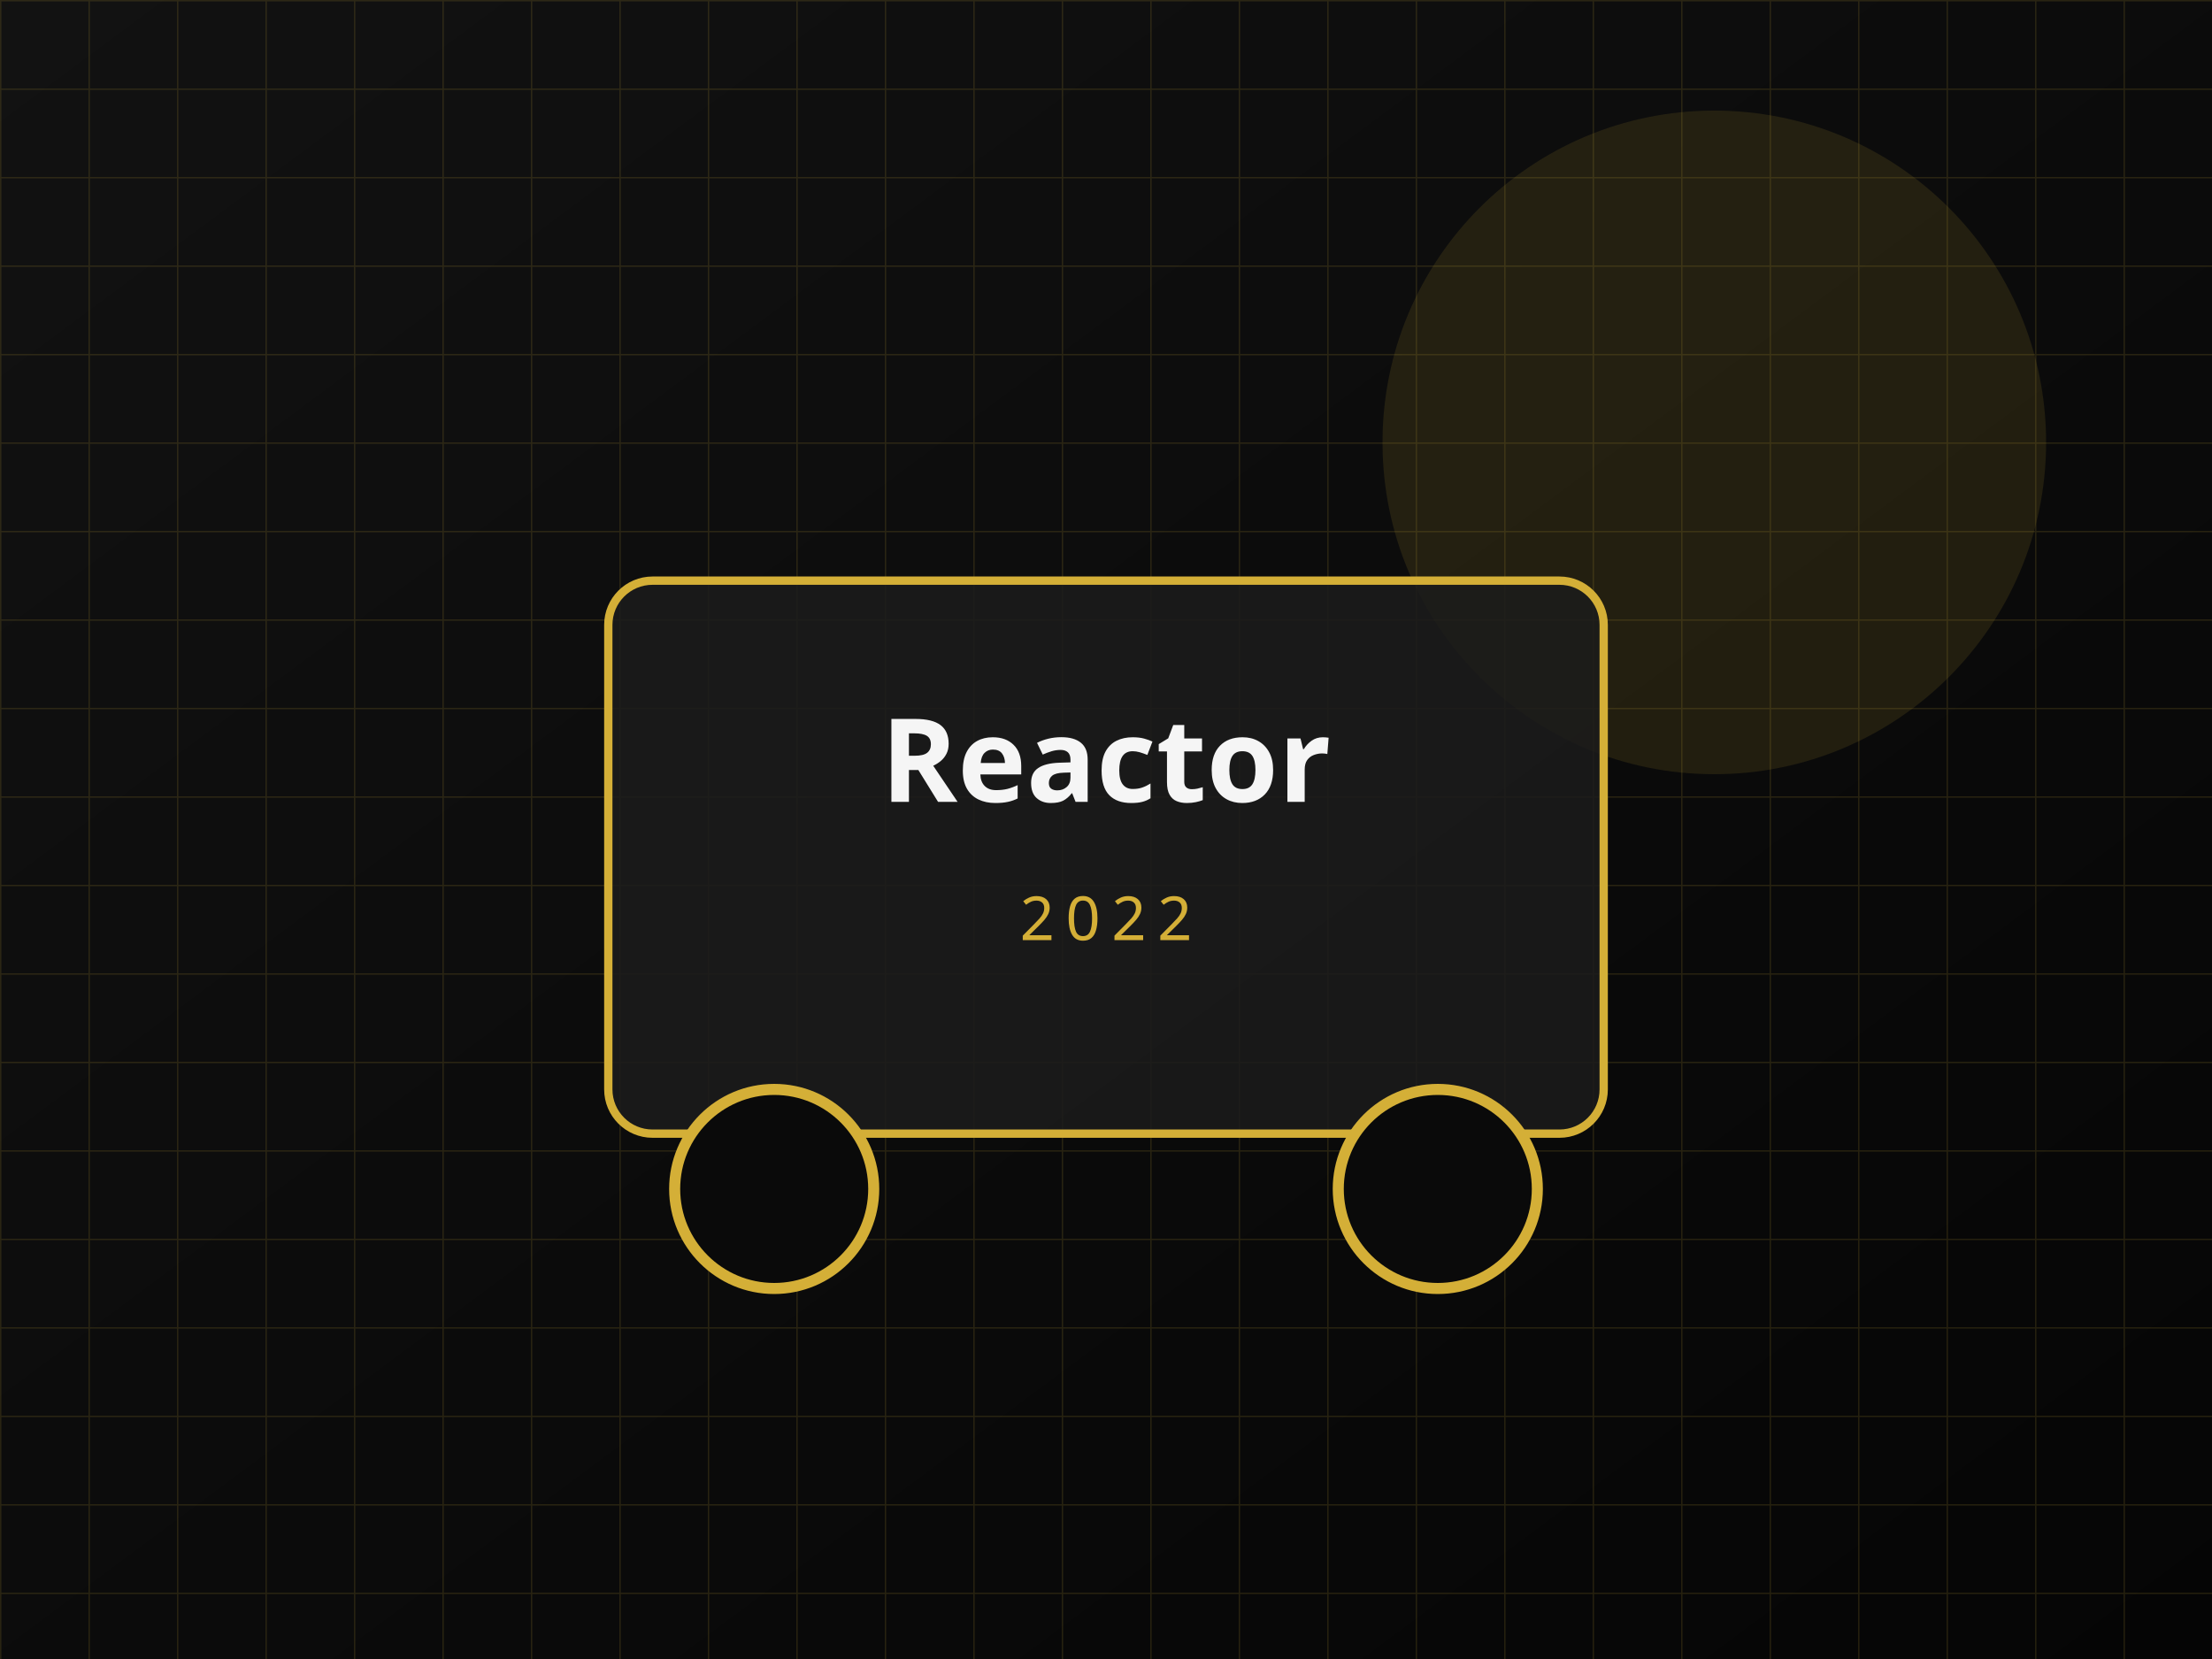
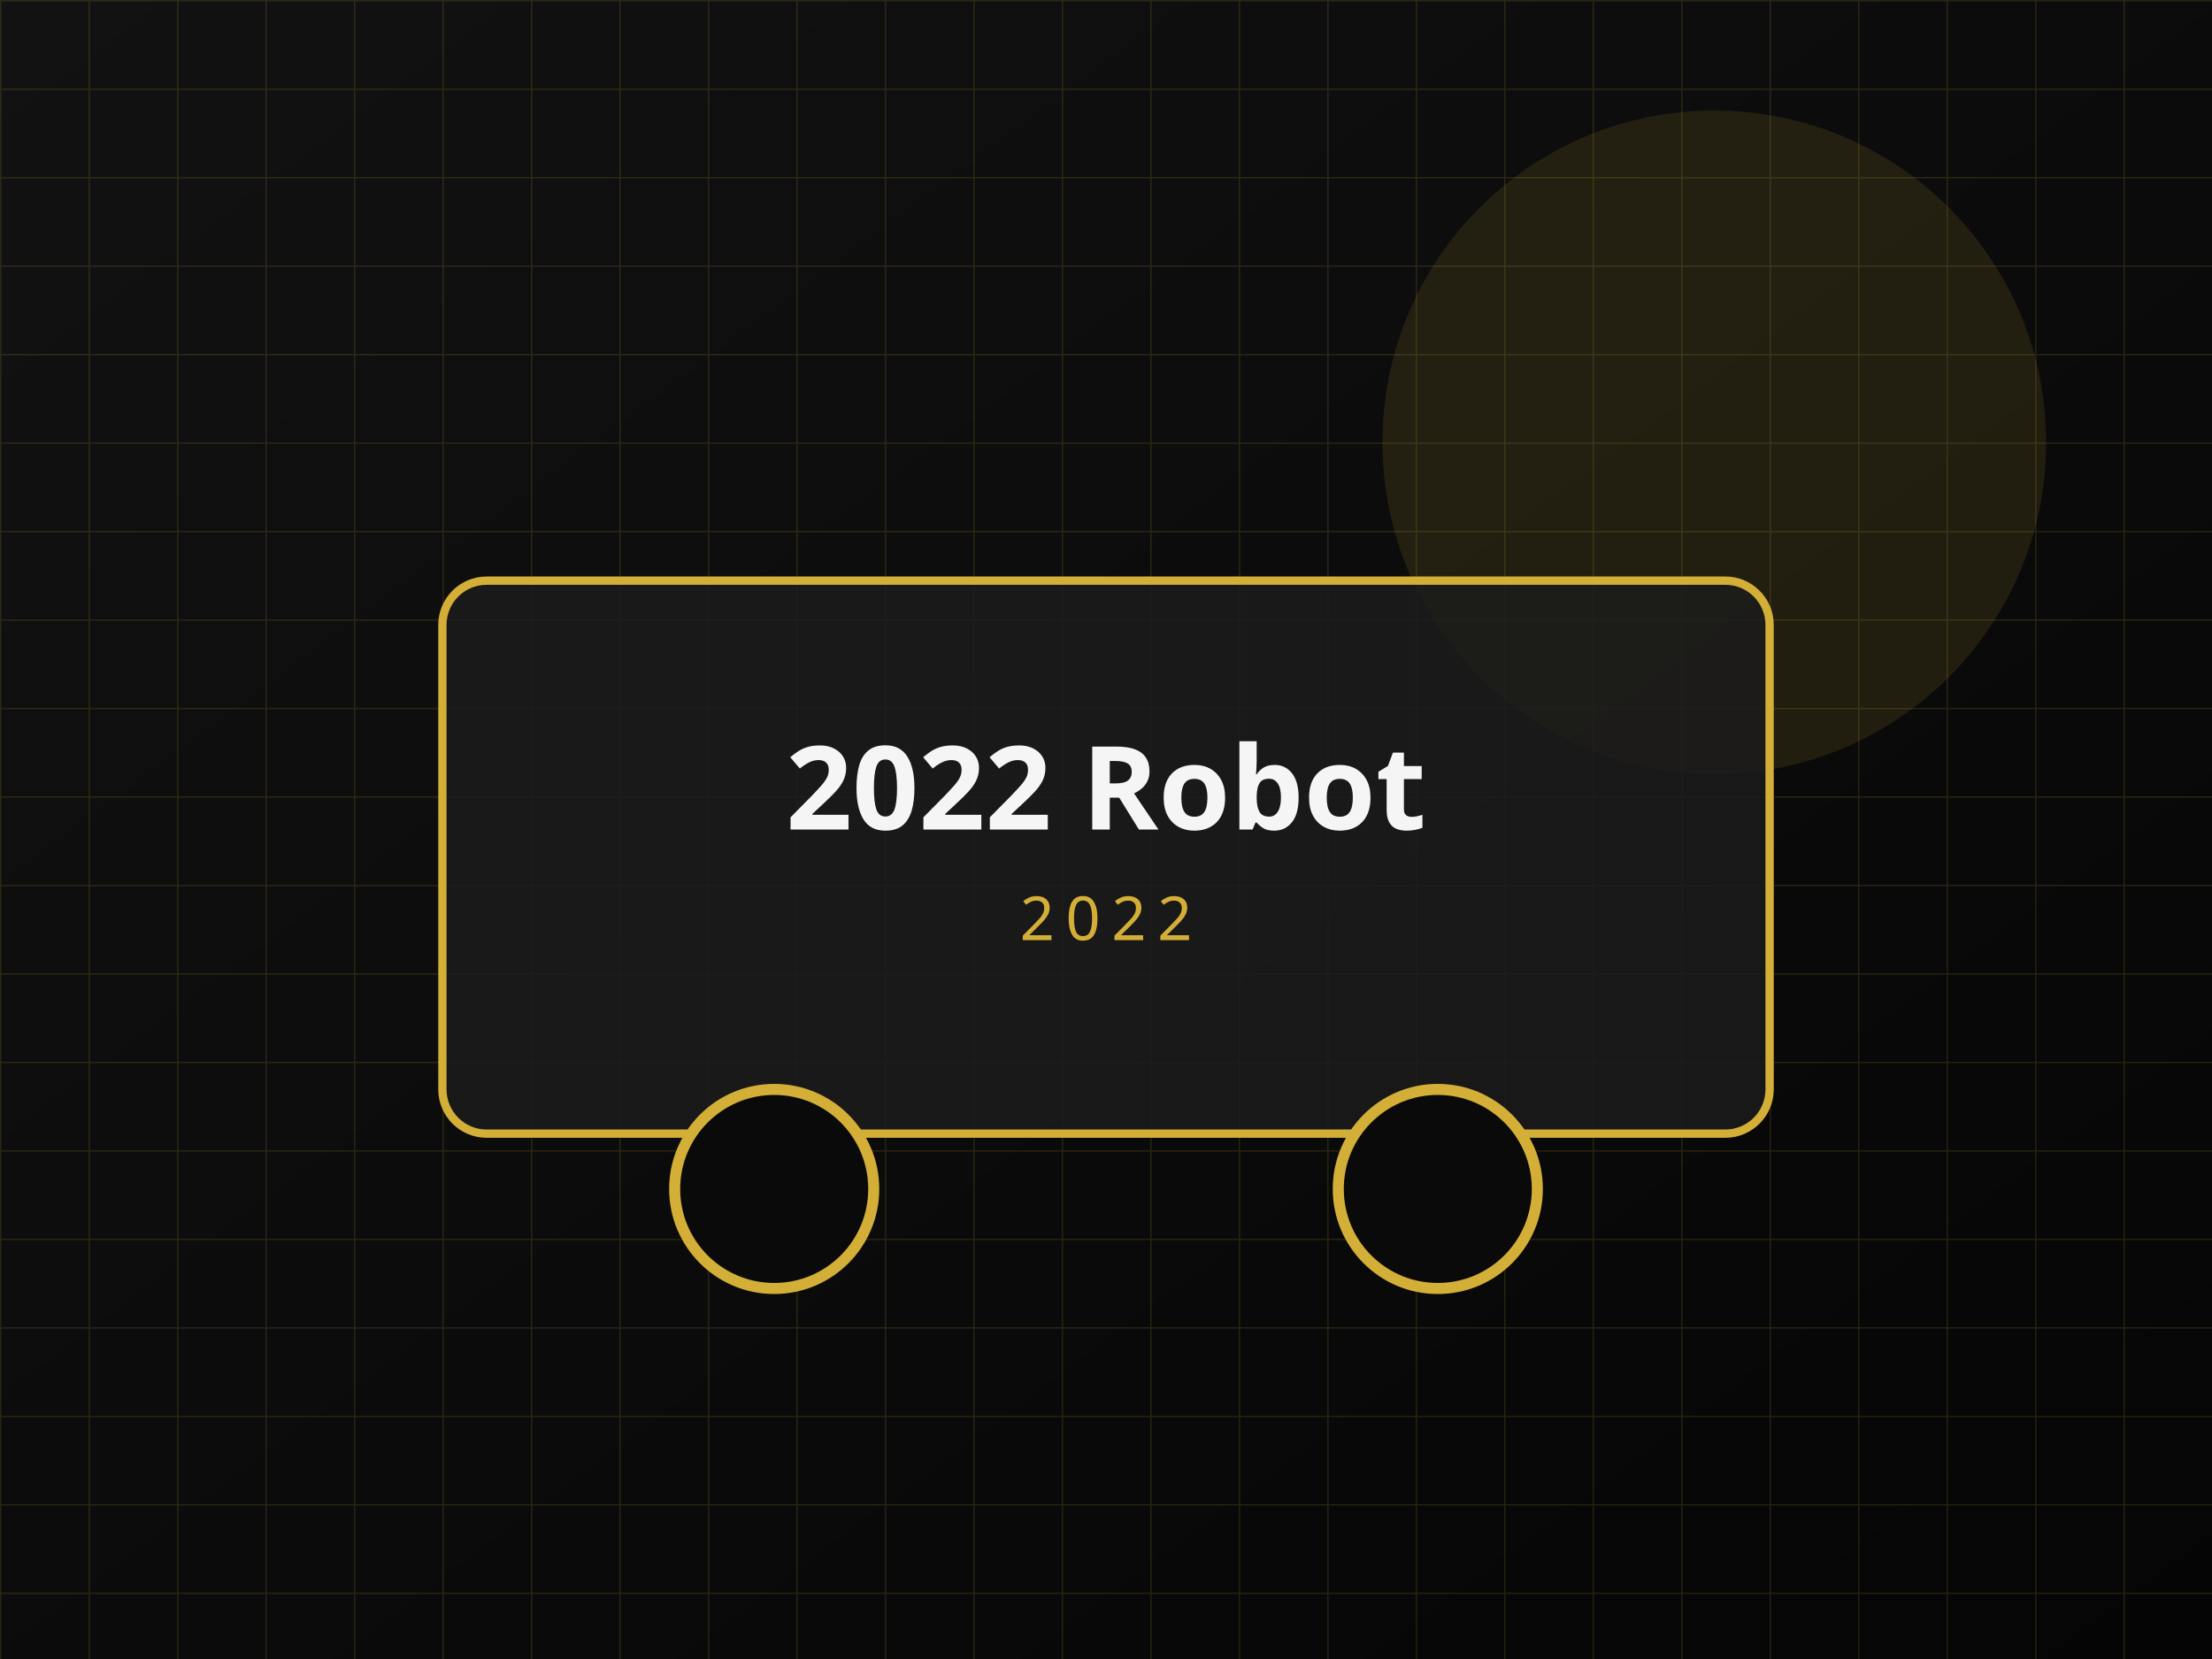
<svg xmlns="http://www.w3.org/2000/svg" viewBox="0 0 800 600" fill="none">
  <defs>
    <linearGradient id="bg" x1="0" y1="0" x2="1" y2="1">
      <stop stop-color="#121212" />
      <stop offset="1" stop-color="#050505" />
    </linearGradient>
    <pattern id="grid" width="32" height="32" patternUnits="userSpaceOnUse">
      <path d="M32 0H0V32" stroke="#d4af37" stroke-opacity=".15" stroke-width="1" />
    </pattern>
  </defs>
  <rect width="800" height="600" fill="url(#bg)" />
  <rect width="800" height="600" fill="url(#grid)" />
  <circle cx="620" cy="160" r="120" fill="#d4af37" fill-opacity=".12" />
-   <rect x="220" y="210" width="360" height="200" rx="16" stroke="#d4af37" stroke-width="3" fill="#1c1c1c" fill-opacity=".85" />
+   <rect x="160" y="210" width="480" height="200" rx="16" stroke="#d4af37" stroke-width="3" fill="#1c1c1c" fill-opacity=".85" />
  <circle cx="280" cy="430" r="36" stroke="#d4af37" stroke-width="4" fill="#0a0a0a" />
  <circle cx="520" cy="430" r="36" stroke="#d4af37" stroke-width="4" fill="#0a0a0a" />
-   <text x="400" y="290" text-anchor="middle" fill="#f5f5f5" font-family="system-ui,sans-serif" font-size="42" font-weight="700">Reactor</text>
+   <text x="400" y="300" text-anchor="middle" fill="#f5f5f5" font-family="system-ui,sans-serif" font-size="42" font-weight="700">2022 Robot</text>
  <text x="400" y="340" text-anchor="middle" fill="#d4af37" font-family="system-ui,sans-serif" font-size="22" letter-spacing="4">2022</text>
</svg>
